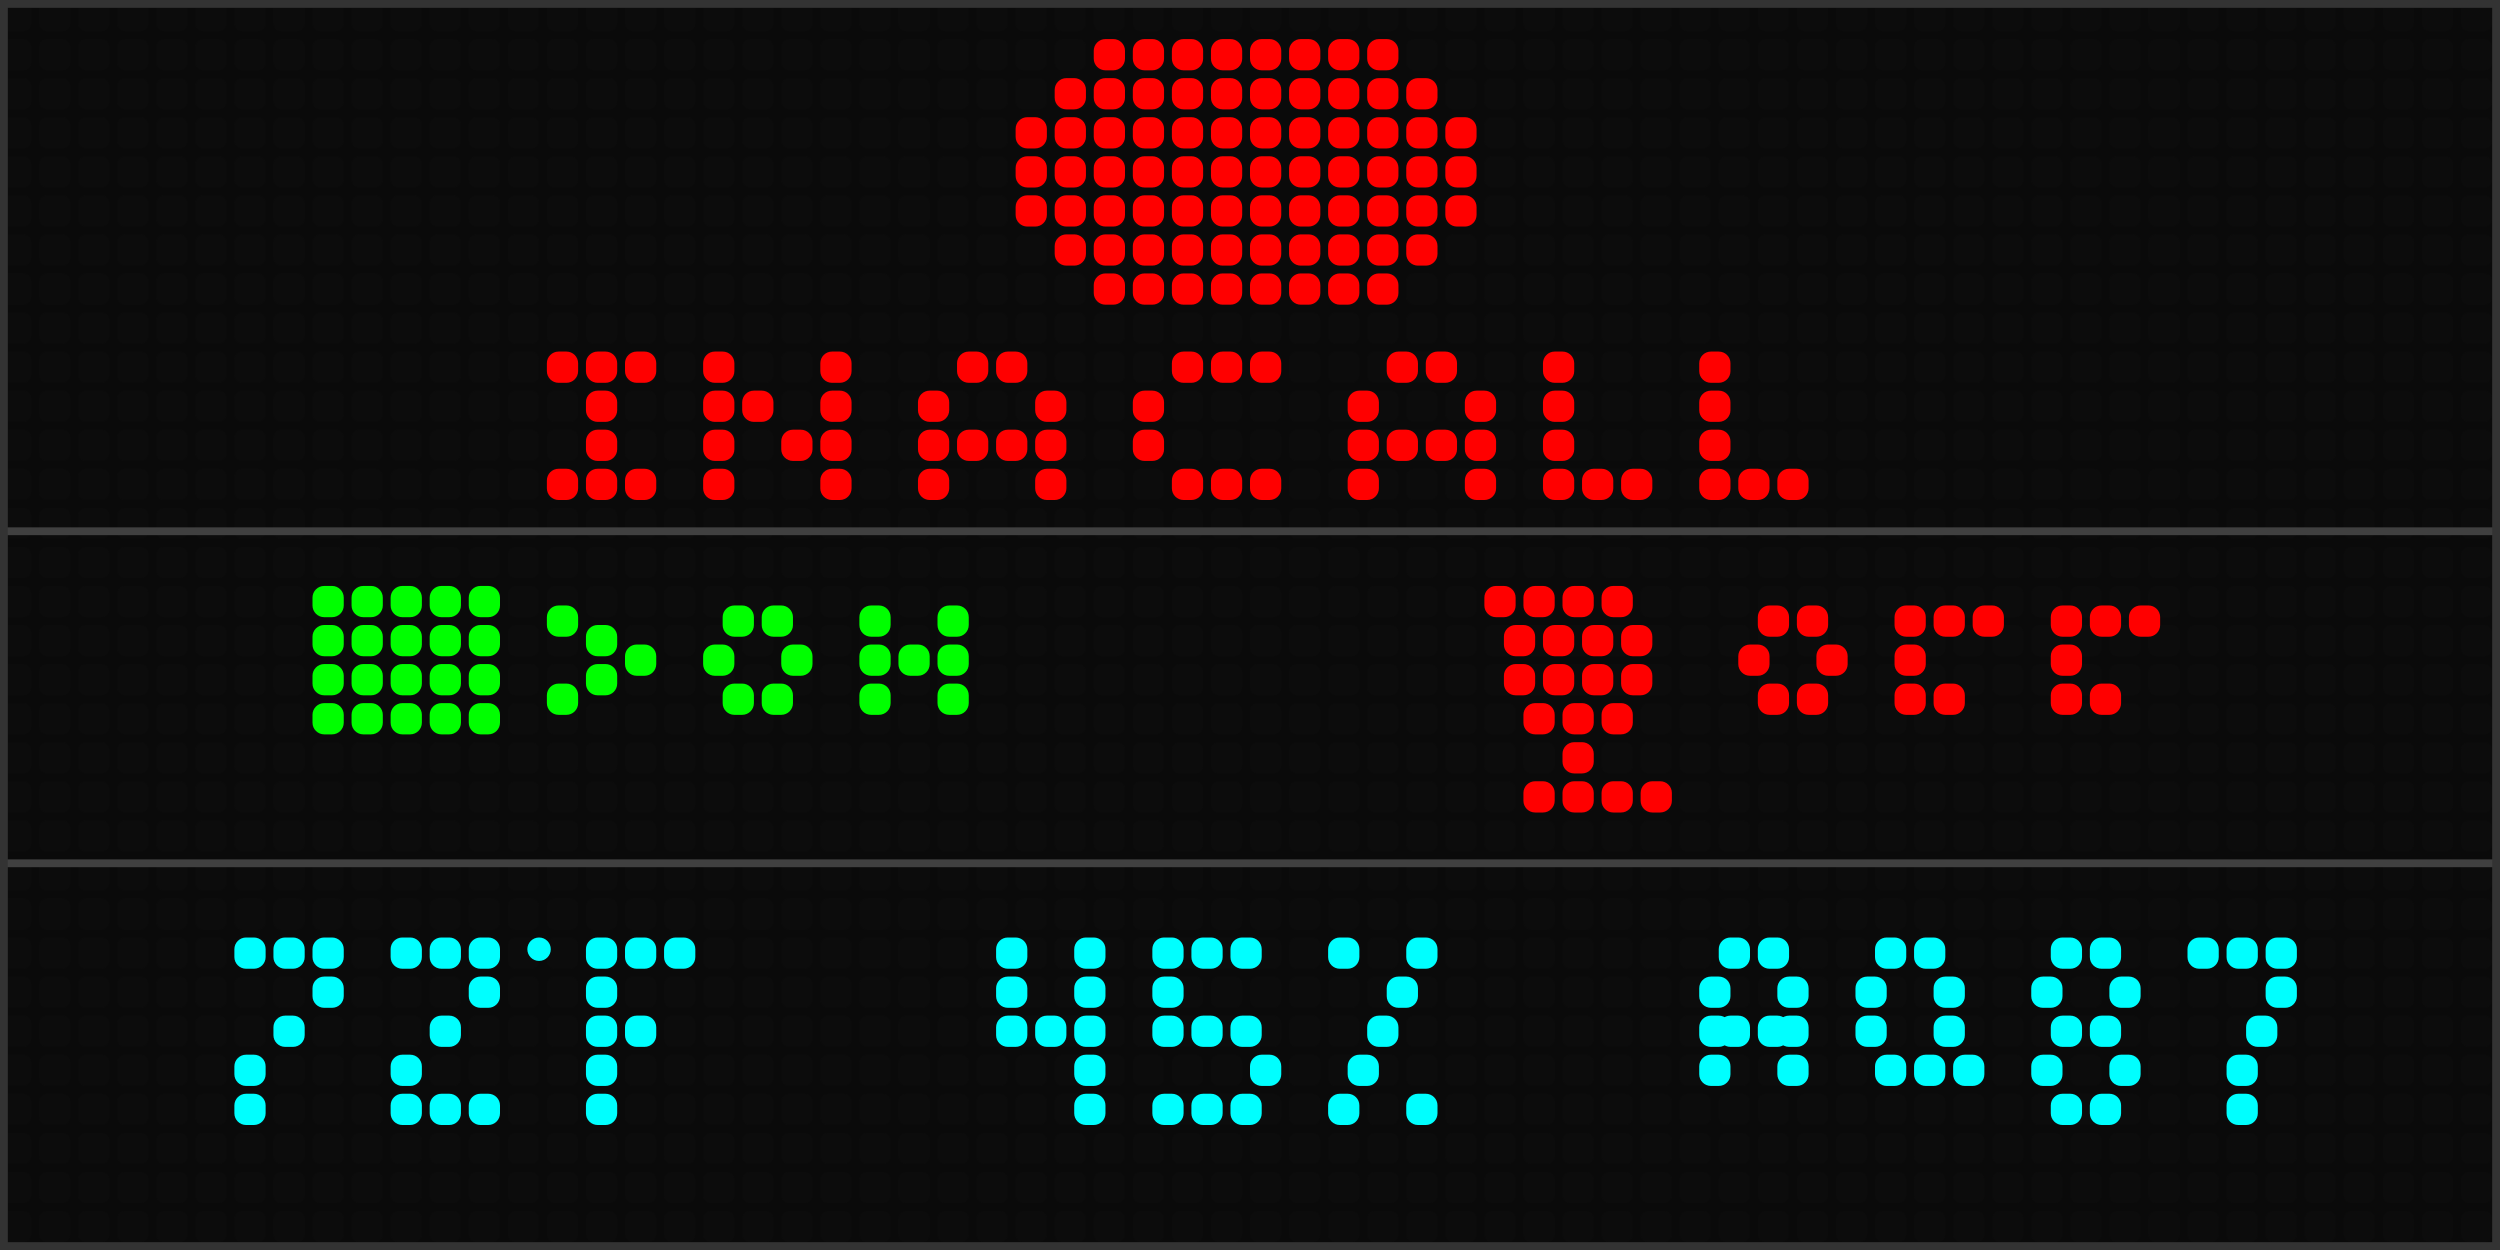
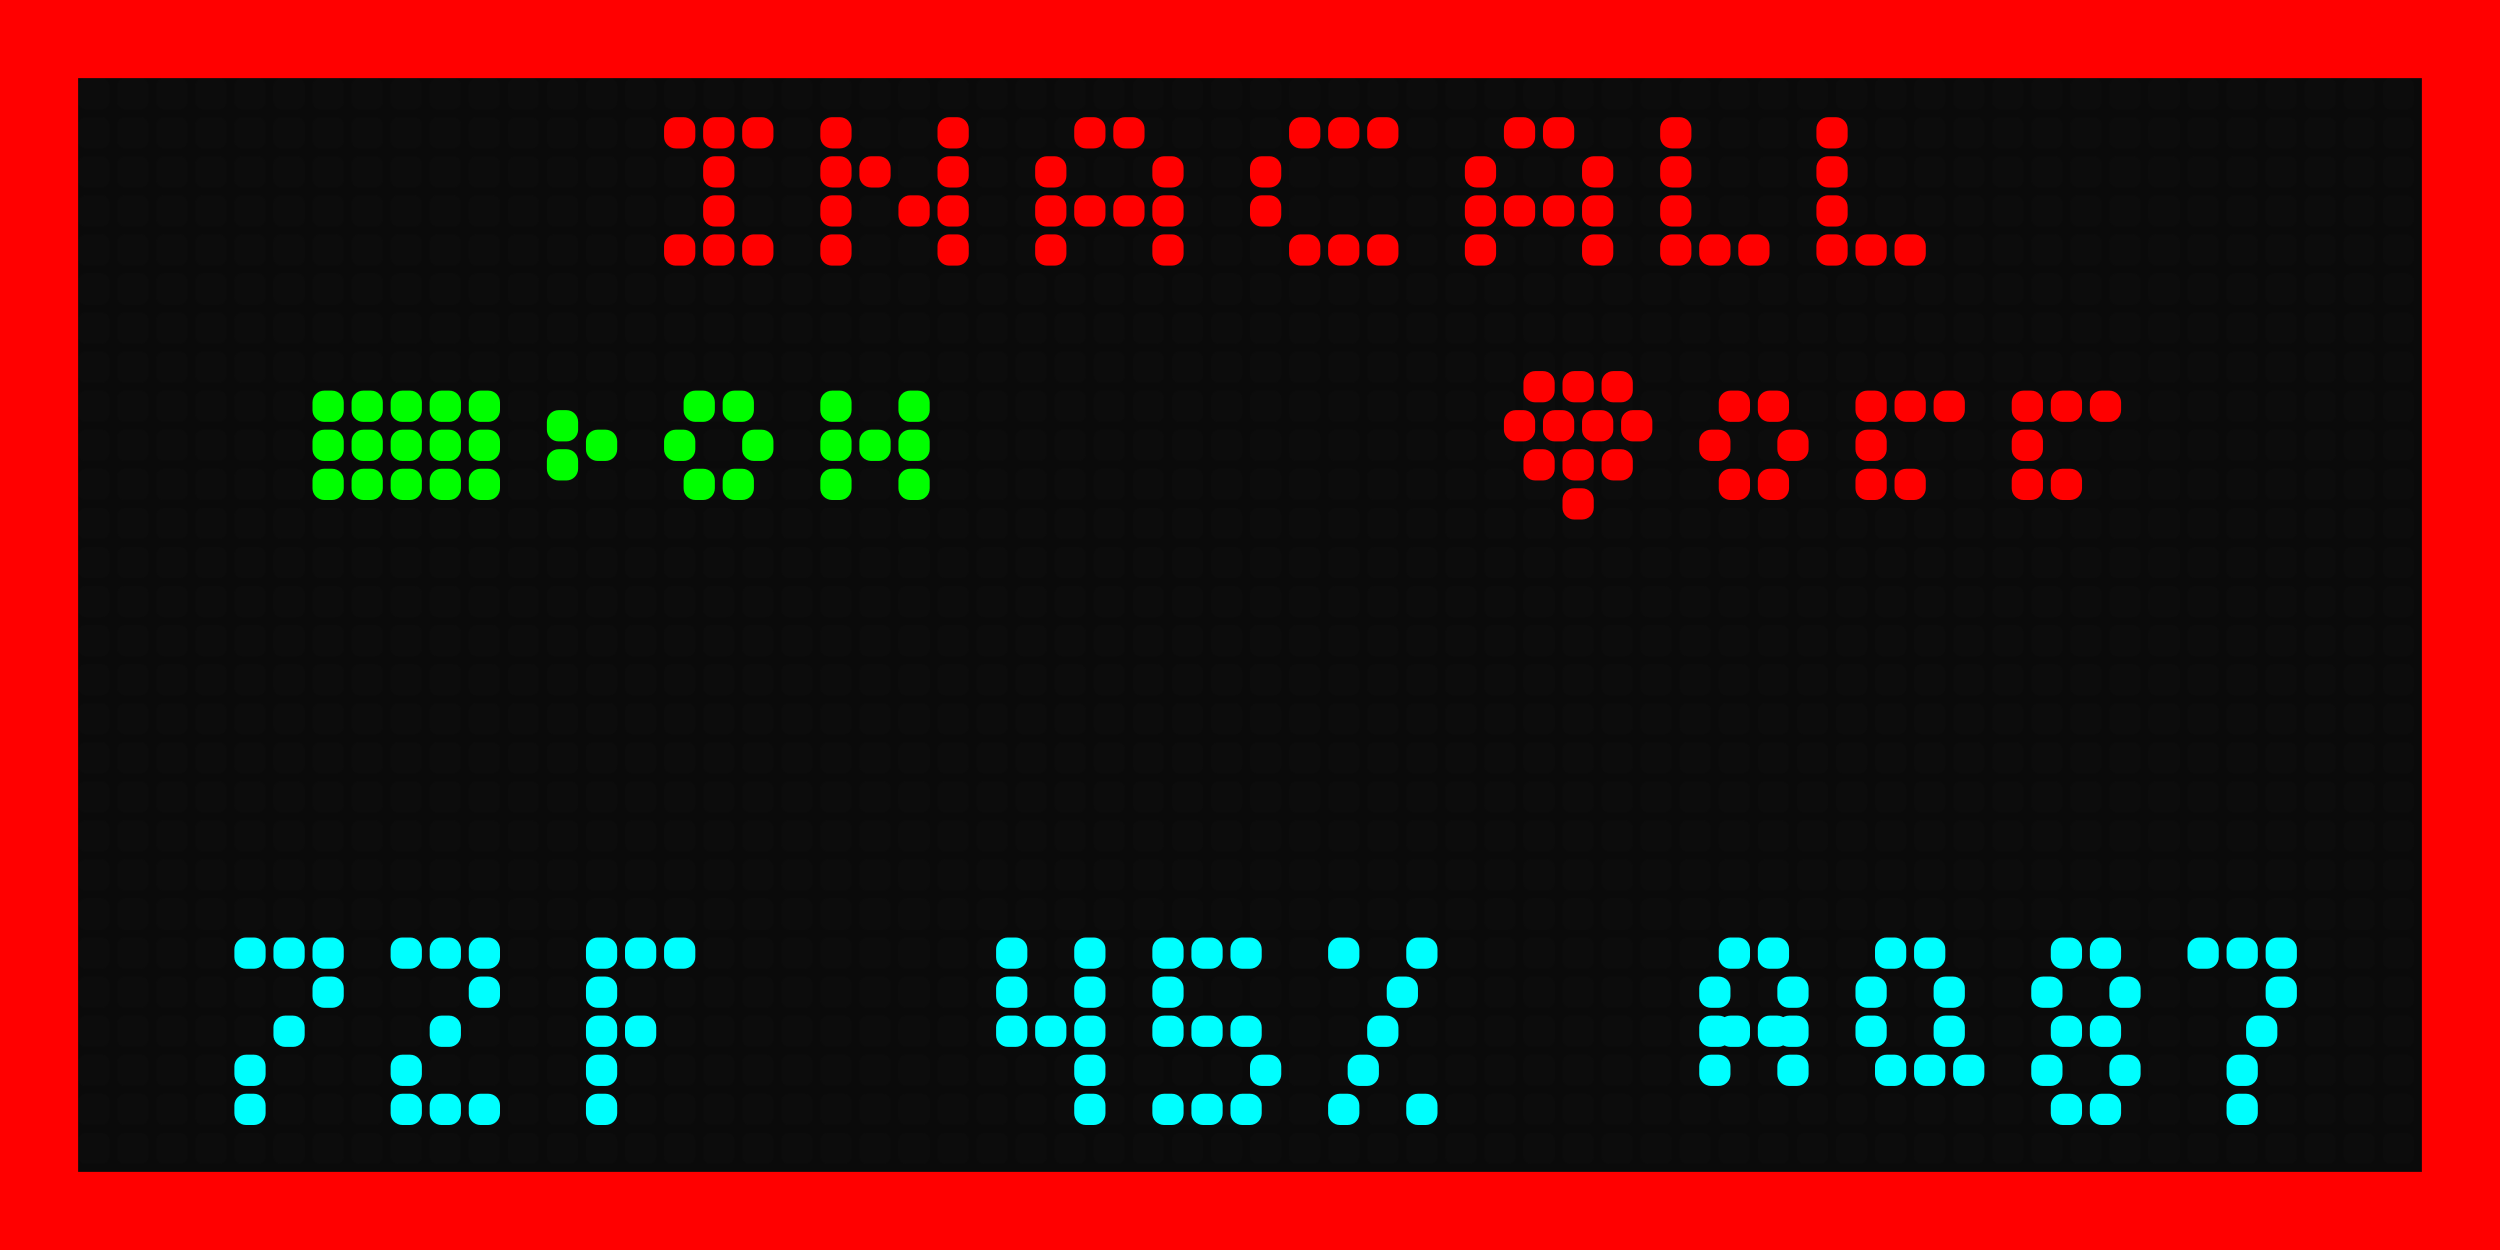
<svg xmlns="http://www.w3.org/2000/svg" viewBox="0 0 640 320" width="640" height="320">
  <defs>
    <style>
      .led { rx: 3; ry: 3; }
      .red { fill: #FF0000; }
      .green { fill: #00FF00; }
      .cyan { fill: #00FFFF; }
    </style>
  </defs>
  <rect width="640" height="320" fill="#0a0a0a" />
  <g opacity="0.08">
    <pattern id="grid" width="10" height="10" patternUnits="userSpaceOnUse">
      <rect width="8" height="8" fill="#222" rx="2" ry="2" />
    </pattern>
    <rect width="640" height="320" fill="url(#grid)" />
  </g>
-   <rect x="280" y="10" width="8" height="8" class="led red" />
-   <rect x="290" y="10" width="8" height="8" class="led red" />
-   <rect x="300" y="10" width="8" height="8" class="led red" />
-   <rect x="310" y="10" width="8" height="8" class="led red" />
-   <rect x="320" y="10" width="8" height="8" class="led red" />
-   <rect x="330" y="10" width="8" height="8" class="led red" />
-   <rect x="340" y="10" width="8" height="8" class="led red" />
-   <rect x="350" y="10" width="8" height="8" class="led red" />
-   <rect x="270" y="20" width="8" height="8" class="led red" />
-   <rect x="280" y="20" width="8" height="8" class="led red" />
-   <rect x="290" y="20" width="8" height="8" class="led red" />
-   <rect x="300" y="20" width="8" height="8" class="led red" />
-   <rect x="310" y="20" width="8" height="8" class="led red" />
-   <rect x="320" y="20" width="8" height="8" class="led red" />
-   <rect x="330" y="20" width="8" height="8" class="led red" />
-   <rect x="340" y="20" width="8" height="8" class="led red" />
-   <rect x="350" y="20" width="8" height="8" class="led red" />
-   <rect x="360" y="20" width="8" height="8" class="led red" />
-   <rect x="260" y="30" width="8" height="8" class="led red" />
-   <rect x="270" y="30" width="8" height="8" class="led red" />
-   <rect x="280" y="30" width="8" height="8" class="led red" />
-   <rect x="290" y="30" width="8" height="8" class="led red" />
-   <rect x="300" y="30" width="8" height="8" class="led red" />
-   <rect x="310" y="30" width="8" height="8" class="led red" />
-   <rect x="320" y="30" width="8" height="8" class="led red" />
+   <rect x="10" y="10" width="620" height="300" fill="none" stroke="#FF0000" stroke-width="20" />
+   <rect x="170" y="30" width="8" height="8" class="led red" />
+   <rect x="180" y="30" width="8" height="8" class="led red" />
+   <rect x="190" y="30" width="8" height="8" class="led red" />
+   <rect x="180" y="40" width="8" height="8" class="led red" />
+   <rect x="180" y="50" width="8" height="8" class="led red" />
+   <rect x="170" y="60" width="8" height="8" class="led red" />
+   <rect x="180" y="60" width="8" height="8" class="led red" />
+   <rect x="190" y="60" width="8" height="8" class="led red" />
+   <rect x="210" y="30" width="8" height="8" class="led red" />
+   <rect x="240" y="30" width="8" height="8" class="led red" />
+   <rect x="210" y="40" width="8" height="8" class="led red" />
+   <rect x="220" y="40" width="8" height="8" class="led red" />
+   <rect x="240" y="40" width="8" height="8" class="led red" />
+   <rect x="210" y="50" width="8" height="8" class="led red" />
+   <rect x="230" y="50" width="8" height="8" class="led red" />
+   <rect x="240" y="50" width="8" height="8" class="led red" />
+   <rect x="210" y="60" width="8" height="8" class="led red" />
+   <rect x="240" y="60" width="8" height="8" class="led red" />
+   <rect x="275" y="30" width="8" height="8" class="led red" />
+   <rect x="285" y="30" width="8" height="8" class="led red" />
+   <rect x="265" y="40" width="8" height="8" class="led red" />
+   <rect x="295" y="40" width="8" height="8" class="led red" />
+   <rect x="265" y="50" width="8" height="8" class="led red" />
+   <rect x="275" y="50" width="8" height="8" class="led red" />
+   <rect x="285" y="50" width="8" height="8" class="led red" />
+   <rect x="295" y="50" width="8" height="8" class="led red" />
+   <rect x="265" y="60" width="8" height="8" class="led red" />
+   <rect x="295" y="60" width="8" height="8" class="led red" />
  <rect x="330" y="30" width="8" height="8" class="led red" />
  <rect x="340" y="30" width="8" height="8" class="led red" />
  <rect x="350" y="30" width="8" height="8" class="led red" />
-   <rect x="360" y="30" width="8" height="8" class="led red" />
-   <rect x="370" y="30" width="8" height="8" class="led red" />
-   <rect x="260" y="40" width="8" height="8" class="led red" />
-   <rect x="270" y="40" width="8" height="8" class="led red" />
-   <rect x="280" y="40" width="8" height="8" class="led red" />
-   <rect x="290" y="40" width="8" height="8" class="led red" />
-   <rect x="300" y="40" width="8" height="8" class="led red" />
-   <rect x="310" y="40" width="8" height="8" class="led red" />
  <rect x="320" y="40" width="8" height="8" class="led red" />
-   <rect x="330" y="40" width="8" height="8" class="led red" />
-   <rect x="340" y="40" width="8" height="8" class="led red" />
-   <rect x="350" y="40" width="8" height="8" class="led red" />
-   <rect x="360" y="40" width="8" height="8" class="led red" />
-   <rect x="370" y="40" width="8" height="8" class="led red" />
-   <rect x="260" y="50" width="8" height="8" class="led red" />
-   <rect x="270" y="50" width="8" height="8" class="led red" />
-   <rect x="280" y="50" width="8" height="8" class="led red" />
-   <rect x="290" y="50" width="8" height="8" class="led red" />
-   <rect x="300" y="50" width="8" height="8" class="led red" />
-   <rect x="310" y="50" width="8" height="8" class="led red" />
  <rect x="320" y="50" width="8" height="8" class="led red" />
-   <rect x="330" y="50" width="8" height="8" class="led red" />
-   <rect x="340" y="50" width="8" height="8" class="led red" />
-   <rect x="350" y="50" width="8" height="8" class="led red" />
-   <rect x="360" y="50" width="8" height="8" class="led red" />
-   <rect x="370" y="50" width="8" height="8" class="led red" />
-   <rect x="270" y="60" width="8" height="8" class="led red" />
-   <rect x="280" y="60" width="8" height="8" class="led red" />
-   <rect x="290" y="60" width="8" height="8" class="led red" />
-   <rect x="300" y="60" width="8" height="8" class="led red" />
-   <rect x="310" y="60" width="8" height="8" class="led red" />
-   <rect x="320" y="60" width="8" height="8" class="led red" />
  <rect x="330" y="60" width="8" height="8" class="led red" />
  <rect x="340" y="60" width="8" height="8" class="led red" />
  <rect x="350" y="60" width="8" height="8" class="led red" />
-   <rect x="360" y="60" width="8" height="8" class="led red" />
-   <rect x="280" y="70" width="8" height="8" class="led red" />
-   <rect x="290" y="70" width="8" height="8" class="led red" />
-   <rect x="300" y="70" width="8" height="8" class="led red" />
-   <rect x="310" y="70" width="8" height="8" class="led red" />
-   <rect x="320" y="70" width="8" height="8" class="led red" />
-   <rect x="330" y="70" width="8" height="8" class="led red" />
-   <rect x="340" y="70" width="8" height="8" class="led red" />
-   <rect x="350" y="70" width="8" height="8" class="led red" />
-   <rect x="140" y="90" width="8" height="8" class="led red" />
-   <rect x="150" y="90" width="8" height="8" class="led red" />
-   <rect x="160" y="90" width="8" height="8" class="led red" />
-   <rect x="150" y="100" width="8" height="8" class="led red" />
-   <rect x="150" y="110" width="8" height="8" class="led red" />
-   <rect x="140" y="120" width="8" height="8" class="led red" />
-   <rect x="150" y="120" width="8" height="8" class="led red" />
-   <rect x="160" y="120" width="8" height="8" class="led red" />
-   <rect x="180" y="90" width="8" height="8" class="led red" />
-   <rect x="210" y="90" width="8" height="8" class="led red" />
-   <rect x="180" y="100" width="8" height="8" class="led red" />
-   <rect x="190" y="100" width="8" height="8" class="led red" />
-   <rect x="210" y="100" width="8" height="8" class="led red" />
-   <rect x="180" y="110" width="8" height="8" class="led red" />
-   <rect x="200" y="110" width="8" height="8" class="led red" />
-   <rect x="210" y="110" width="8" height="8" class="led red" />
-   <rect x="180" y="120" width="8" height="8" class="led red" />
-   <rect x="210" y="120" width="8" height="8" class="led red" />
-   <rect x="245" y="90" width="8" height="8" class="led red" />
-   <rect x="255" y="90" width="8" height="8" class="led red" />
-   <rect x="235" y="100" width="8" height="8" class="led red" />
-   <rect x="265" y="100" width="8" height="8" class="led red" />
-   <rect x="235" y="110" width="8" height="8" class="led red" />
-   <rect x="245" y="110" width="8" height="8" class="led red" />
-   <rect x="255" y="110" width="8" height="8" class="led red" />
-   <rect x="265" y="110" width="8" height="8" class="led red" />
-   <rect x="235" y="120" width="8" height="8" class="led red" />
-   <rect x="265" y="120" width="8" height="8" class="led red" />
-   <rect x="300" y="90" width="8" height="8" class="led red" />
-   <rect x="310" y="90" width="8" height="8" class="led red" />
-   <rect x="320" y="90" width="8" height="8" class="led red" />
-   <rect x="290" y="100" width="8" height="8" class="led red" />
-   <rect x="290" y="110" width="8" height="8" class="led red" />
-   <rect x="300" y="120" width="8" height="8" class="led red" />
-   <rect x="310" y="120" width="8" height="8" class="led red" />
-   <rect x="320" y="120" width="8" height="8" class="led red" />
-   <rect x="355" y="90" width="8" height="8" class="led red" />
-   <rect x="365" y="90" width="8" height="8" class="led red" />
-   <rect x="345" y="100" width="8" height="8" class="led red" />
-   <rect x="375" y="100" width="8" height="8" class="led red" />
-   <rect x="345" y="110" width="8" height="8" class="led red" />
-   <rect x="355" y="110" width="8" height="8" class="led red" />
-   <rect x="365" y="110" width="8" height="8" class="led red" />
-   <rect x="375" y="110" width="8" height="8" class="led red" />
-   <rect x="345" y="120" width="8" height="8" class="led red" />
-   <rect x="375" y="120" width="8" height="8" class="led red" />
-   <rect x="395" y="90" width="8" height="8" class="led red" />
-   <rect x="395" y="100" width="8" height="8" class="led red" />
-   <rect x="395" y="110" width="8" height="8" class="led red" />
-   <rect x="395" y="120" width="8" height="8" class="led red" />
-   <rect x="405" y="120" width="8" height="8" class="led red" />
-   <rect x="415" y="120" width="8" height="8" class="led red" />
-   <rect x="435" y="90" width="8" height="8" class="led red" />
-   <rect x="435" y="100" width="8" height="8" class="led red" />
+   <rect x="385" y="30" width="8" height="8" class="led red" />
+   <rect x="395" y="30" width="8" height="8" class="led red" />
+   <rect x="375" y="40" width="8" height="8" class="led red" />
+   <rect x="405" y="40" width="8" height="8" class="led red" />
+   <rect x="375" y="50" width="8" height="8" class="led red" />
+   <rect x="385" y="50" width="8" height="8" class="led red" />
+   <rect x="395" y="50" width="8" height="8" class="led red" />
+   <rect x="405" y="50" width="8" height="8" class="led red" />
+   <rect x="375" y="60" width="8" height="8" class="led red" />
+   <rect x="405" y="60" width="8" height="8" class="led red" />
+   <rect x="425" y="30" width="8" height="8" class="led red" />
+   <rect x="425" y="40" width="8" height="8" class="led red" />
+   <rect x="425" y="50" width="8" height="8" class="led red" />
+   <rect x="425" y="60" width="8" height="8" class="led red" />
+   <rect x="435" y="60" width="8" height="8" class="led red" />
+   <rect x="445" y="60" width="8" height="8" class="led red" />
+   <rect x="465" y="30" width="8" height="8" class="led red" />
+   <rect x="465" y="40" width="8" height="8" class="led red" />
+   <rect x="465" y="50" width="8" height="8" class="led red" />
+   <rect x="465" y="60" width="8" height="8" class="led red" />
+   <rect x="475" y="60" width="8" height="8" class="led red" />
+   <rect x="485" y="60" width="8" height="8" class="led red" />
+   <rect x="80" y="100" width="8" height="8" class="led green" />
+   <rect x="90" y="100" width="8" height="8" class="led green" />
+   <rect x="100" y="100" width="8" height="8" class="led green" />
+   <rect x="110" y="100" width="8" height="8" class="led green" />
+   <rect x="120" y="100" width="8" height="8" class="led green" />
+   <rect x="80" y="110" width="8" height="8" class="led green" />
+   <rect x="90" y="110" width="8" height="8" class="led green" />
+   <rect x="100" y="110" width="8" height="8" class="led green" />
+   <rect x="110" y="110" width="8" height="8" class="led green" />
+   <rect x="120" y="110" width="8" height="8" class="led green" />
+   <rect x="80" y="120" width="8" height="8" class="led green" />
+   <rect x="90" y="120" width="8" height="8" class="led green" />
+   <rect x="100" y="120" width="8" height="8" class="led green" />
+   <rect x="110" y="120" width="8" height="8" class="led green" />
+   <rect x="120" y="120" width="8" height="8" class="led green" />
+   <rect x="140" y="105" width="8" height="8" class="led green" />
+   <rect x="150" y="110" width="8" height="8" class="led green" />
+   <rect x="140" y="115" width="8" height="8" class="led green" />
+   <rect x="175" y="100" width="8" height="8" class="led green" />
+   <rect x="185" y="100" width="8" height="8" class="led green" />
+   <rect x="170" y="110" width="8" height="8" class="led green" />
+   <rect x="190" y="110" width="8" height="8" class="led green" />
+   <rect x="175" y="120" width="8" height="8" class="led green" />
+   <rect x="185" y="120" width="8" height="8" class="led green" />
+   <rect x="210" y="100" width="8" height="8" class="led green" />
+   <rect x="230" y="100" width="8" height="8" class="led green" />
+   <rect x="210" y="110" width="8" height="8" class="led green" />
+   <rect x="220" y="110" width="8" height="8" class="led green" />
+   <rect x="230" y="110" width="8" height="8" class="led green" />
+   <rect x="210" y="120" width="8" height="8" class="led green" />
+   <rect x="230" y="120" width="8" height="8" class="led green" />
+   <rect x="390" y="95" width="8" height="8" class="led red" />
+   <rect x="400" y="95" width="8" height="8" class="led red" />
+   <rect x="410" y="95" width="8" height="8" class="led red" />
+   <rect x="385" y="105" width="8" height="8" class="led red" />
+   <rect x="395" y="105" width="8" height="8" class="led red" />
+   <rect x="405" y="105" width="8" height="8" class="led red" />
+   <rect x="415" y="105" width="8" height="8" class="led red" />
+   <rect x="390" y="115" width="8" height="8" class="led red" />
+   <rect x="400" y="115" width="8" height="8" class="led red" />
+   <rect x="410" y="115" width="8" height="8" class="led red" />
+   <rect x="400" y="125" width="8" height="8" class="led red" />
+   <rect x="440" y="100" width="8" height="8" class="led red" />
+   <rect x="450" y="100" width="8" height="8" class="led red" />
  <rect x="435" y="110" width="8" height="8" class="led red" />
-   <rect x="435" y="120" width="8" height="8" class="led red" />
-   <rect x="445" y="120" width="8" height="8" class="led red" />
-   <rect x="455" y="120" width="8" height="8" class="led red" />
-   <rect x="0" y="135" width="640" height="2" fill="#404040" />
-   <rect x="80" y="150" width="8" height="8" class="led green" />
-   <rect x="90" y="150" width="8" height="8" class="led green" />
-   <rect x="100" y="150" width="8" height="8" class="led green" />
-   <rect x="110" y="150" width="8" height="8" class="led green" />
-   <rect x="120" y="150" width="8" height="8" class="led green" />
-   <rect x="80" y="160" width="8" height="8" class="led green" />
-   <rect x="90" y="160" width="8" height="8" class="led green" />
-   <rect x="100" y="160" width="8" height="8" class="led green" />
-   <rect x="110" y="160" width="8" height="8" class="led green" />
-   <rect x="120" y="160" width="8" height="8" class="led green" />
-   <rect x="80" y="170" width="8" height="8" class="led green" />
-   <rect x="90" y="170" width="8" height="8" class="led green" />
-   <rect x="100" y="170" width="8" height="8" class="led green" />
-   <rect x="110" y="170" width="8" height="8" class="led green" />
-   <rect x="120" y="170" width="8" height="8" class="led green" />
-   <rect x="80" y="180" width="8" height="8" class="led green" />
-   <rect x="90" y="180" width="8" height="8" class="led green" />
-   <rect x="100" y="180" width="8" height="8" class="led green" />
-   <rect x="110" y="180" width="8" height="8" class="led green" />
-   <rect x="120" y="180" width="8" height="8" class="led green" />
-   <rect x="140" y="155" width="8" height="8" class="led green" />
-   <rect x="150" y="160" width="8" height="8" class="led green" />
-   <rect x="160" y="165" width="8" height="8" class="led green" />
-   <rect x="150" y="170" width="8" height="8" class="led green" />
-   <rect x="140" y="175" width="8" height="8" class="led green" />
-   <rect x="185" y="155" width="8" height="8" class="led green" />
-   <rect x="195" y="155" width="8" height="8" class="led green" />
-   <rect x="180" y="165" width="8" height="8" class="led green" />
-   <rect x="200" y="165" width="8" height="8" class="led green" />
-   <rect x="185" y="175" width="8" height="8" class="led green" />
-   <rect x="195" y="175" width="8" height="8" class="led green" />
-   <rect x="220" y="155" width="8" height="8" class="led green" />
-   <rect x="240" y="155" width="8" height="8" class="led green" />
-   <rect x="220" y="165" width="8" height="8" class="led green" />
-   <rect x="230" y="165" width="8" height="8" class="led green" />
-   <rect x="240" y="165" width="8" height="8" class="led green" />
-   <rect x="220" y="175" width="8" height="8" class="led green" />
-   <rect x="240" y="175" width="8" height="8" class="led green" />
-   <rect x="390" y="150" width="8" height="8" class="led red" />
-   <rect x="400" y="150" width="8" height="8" class="led red" />
-   <rect x="410" y="150" width="8" height="8" class="led red" />
-   <rect x="385" y="160" width="8" height="8" class="led red" />
-   <rect x="395" y="160" width="8" height="8" class="led red" />
-   <rect x="405" y="160" width="8" height="8" class="led red" />
-   <rect x="415" y="160" width="8" height="8" class="led red" />
-   <rect x="385" y="170" width="8" height="8" class="led red" />
-   <rect x="395" y="170" width="8" height="8" class="led red" />
-   <rect x="405" y="170" width="8" height="8" class="led red" />
-   <rect x="415" y="170" width="8" height="8" class="led red" />
-   <rect x="390" y="180" width="8" height="8" class="led red" />
-   <rect x="400" y="180" width="8" height="8" class="led red" />
-   <rect x="410" y="180" width="8" height="8" class="led red" />
-   <rect x="400" y="190" width="8" height="8" class="led red" />
-   <rect x="390" y="200" width="8" height="8" class="led red" />
-   <rect x="400" y="200" width="8" height="8" class="led red" />
-   <rect x="410" y="200" width="8" height="8" class="led red" />
-   <rect x="380" y="150" width="8" height="8" class="led red" />
-   <rect x="420" y="200" width="8" height="8" class="led red" />
-   <rect x="450" y="155" width="8" height="8" class="led red" />
-   <rect x="460" y="155" width="8" height="8" class="led red" />
-   <rect x="445" y="165" width="8" height="8" class="led red" />
-   <rect x="465" y="165" width="8" height="8" class="led red" />
-   <rect x="450" y="175" width="8" height="8" class="led red" />
-   <rect x="460" y="175" width="8" height="8" class="led red" />
-   <rect x="485" y="155" width="8" height="8" class="led red" />
-   <rect x="495" y="155" width="8" height="8" class="led red" />
-   <rect x="505" y="155" width="8" height="8" class="led red" />
-   <rect x="485" y="165" width="8" height="8" class="led red" />
-   <rect x="485" y="175" width="8" height="8" class="led red" />
-   <rect x="495" y="175" width="8" height="8" class="led red" />
-   <rect x="525" y="155" width="8" height="8" class="led red" />
-   <rect x="535" y="155" width="8" height="8" class="led red" />
-   <rect x="545" y="155" width="8" height="8" class="led red" />
-   <rect x="525" y="165" width="8" height="8" class="led red" />
-   <rect x="525" y="175" width="8" height="8" class="led red" />
-   <rect x="535" y="175" width="8" height="8" class="led red" />
-   <rect x="0" y="220" width="640" height="2" fill="#404040" />
+   <rect x="455" y="110" width="8" height="8" class="led red" />
+   <rect x="440" y="120" width="8" height="8" class="led red" />
+   <rect x="450" y="120" width="8" height="8" class="led red" />
+   <rect x="475" y="100" width="8" height="8" class="led red" />
+   <rect x="485" y="100" width="8" height="8" class="led red" />
+   <rect x="495" y="100" width="8" height="8" class="led red" />
+   <rect x="475" y="110" width="8" height="8" class="led red" />
+   <rect x="475" y="120" width="8" height="8" class="led red" />
+   <rect x="485" y="120" width="8" height="8" class="led red" />
+   <rect x="515" y="100" width="8" height="8" class="led red" />
+   <rect x="525" y="100" width="8" height="8" class="led red" />
+   <rect x="535" y="100" width="8" height="8" class="led red" />
+   <rect x="515" y="110" width="8" height="8" class="led red" />
+   <rect x="515" y="120" width="8" height="8" class="led red" />
+   <rect x="525" y="120" width="8" height="8" class="led red" />
  <rect x="60" y="240" width="8" height="8" class="led cyan" />
  <rect x="70" y="240" width="8" height="8" class="led cyan" />
  <rect x="80" y="240" width="8" height="8" class="led cyan" />
  <rect x="80" y="250" width="8" height="8" class="led cyan" />
  <rect x="70" y="260" width="8" height="8" class="led cyan" />
  <rect x="60" y="270" width="8" height="8" class="led cyan" />
  <rect x="60" y="280" width="8" height="8" class="led cyan" />
  <rect x="100" y="240" width="8" height="8" class="led cyan" />
  <rect x="110" y="240" width="8" height="8" class="led cyan" />
  <rect x="120" y="240" width="8" height="8" class="led cyan" />
  <rect x="120" y="250" width="8" height="8" class="led cyan" />
  <rect x="110" y="260" width="8" height="8" class="led cyan" />
  <rect x="100" y="270" width="8" height="8" class="led cyan" />
  <rect x="100" y="280" width="8" height="8" class="led cyan" />
  <rect x="110" y="280" width="8" height="8" class="led cyan" />
  <rect x="120" y="280" width="8" height="8" class="led cyan" />
-   <rect x="135" y="240" width="6" height="6" class="led cyan" />
  <rect x="150" y="240" width="8" height="8" class="led cyan" />
  <rect x="160" y="240" width="8" height="8" class="led cyan" />
  <rect x="170" y="240" width="8" height="8" class="led cyan" />
  <rect x="150" y="250" width="8" height="8" class="led cyan" />
  <rect x="150" y="260" width="8" height="8" class="led cyan" />
  <rect x="160" y="260" width="8" height="8" class="led cyan" />
  <rect x="150" y="270" width="8" height="8" class="led cyan" />
  <rect x="150" y="280" width="8" height="8" class="led cyan" />
  <rect x="255" y="240" width="8" height="8" class="led cyan" />
  <rect x="275" y="240" width="8" height="8" class="led cyan" />
  <rect x="255" y="250" width="8" height="8" class="led cyan" />
  <rect x="275" y="250" width="8" height="8" class="led cyan" />
  <rect x="255" y="260" width="8" height="8" class="led cyan" />
  <rect x="265" y="260" width="8" height="8" class="led cyan" />
  <rect x="275" y="260" width="8" height="8" class="led cyan" />
  <rect x="275" y="270" width="8" height="8" class="led cyan" />
  <rect x="275" y="280" width="8" height="8" class="led cyan" />
  <rect x="295" y="240" width="8" height="8" class="led cyan" />
  <rect x="305" y="240" width="8" height="8" class="led cyan" />
  <rect x="315" y="240" width="8" height="8" class="led cyan" />
  <rect x="295" y="250" width="8" height="8" class="led cyan" />
  <rect x="295" y="260" width="8" height="8" class="led cyan" />
  <rect x="305" y="260" width="8" height="8" class="led cyan" />
  <rect x="315" y="260" width="8" height="8" class="led cyan" />
  <rect x="320" y="270" width="8" height="8" class="led cyan" />
  <rect x="295" y="280" width="8" height="8" class="led cyan" />
  <rect x="305" y="280" width="8" height="8" class="led cyan" />
  <rect x="315" y="280" width="8" height="8" class="led cyan" />
  <rect x="340" y="240" width="8" height="8" class="led cyan" />
  <rect x="360" y="240" width="8" height="8" class="led cyan" />
  <rect x="355" y="250" width="8" height="8" class="led cyan" />
  <rect x="350" y="260" width="8" height="8" class="led cyan" />
  <rect x="345" y="270" width="8" height="8" class="led cyan" />
  <rect x="340" y="280" width="8" height="8" class="led cyan" />
  <rect x="360" y="280" width="8" height="8" class="led cyan" />
  <rect x="440" y="240" width="8" height="8" class="led cyan" />
  <rect x="450" y="240" width="8" height="8" class="led cyan" />
  <rect x="435" y="250" width="8" height="8" class="led cyan" />
  <rect x="455" y="250" width="8" height="8" class="led cyan" />
  <rect x="435" y="260" width="8" height="8" class="led cyan" />
  <rect x="440" y="260" width="8" height="8" class="led cyan" />
  <rect x="450" y="260" width="8" height="8" class="led cyan" />
  <rect x="455" y="260" width="8" height="8" class="led cyan" />
  <rect x="435" y="270" width="8" height="8" class="led cyan" />
  <rect x="455" y="270" width="8" height="8" class="led cyan" />
  <rect x="480" y="240" width="8" height="8" class="led cyan" />
  <rect x="490" y="240" width="8" height="8" class="led cyan" />
  <rect x="475" y="250" width="8" height="8" class="led cyan" />
  <rect x="495" y="250" width="8" height="8" class="led cyan" />
  <rect x="475" y="260" width="8" height="8" class="led cyan" />
  <rect x="495" y="260" width="8" height="8" class="led cyan" />
  <rect x="480" y="270" width="8" height="8" class="led cyan" />
  <rect x="490" y="270" width="8" height="8" class="led cyan" />
  <rect x="500" y="270" width="8" height="8" class="led cyan" />
  <rect x="525" y="240" width="8" height="8" class="led cyan" />
  <rect x="535" y="240" width="8" height="8" class="led cyan" />
  <rect x="520" y="250" width="8" height="8" class="led cyan" />
  <rect x="540" y="250" width="8" height="8" class="led cyan" />
  <rect x="525" y="260" width="8" height="8" class="led cyan" />
  <rect x="535" y="260" width="8" height="8" class="led cyan" />
  <rect x="520" y="270" width="8" height="8" class="led cyan" />
  <rect x="540" y="270" width="8" height="8" class="led cyan" />
  <rect x="525" y="280" width="8" height="8" class="led cyan" />
  <rect x="535" y="280" width="8" height="8" class="led cyan" />
  <rect x="560" y="240" width="8" height="8" class="led cyan" />
  <rect x="570" y="240" width="8" height="8" class="led cyan" />
  <rect x="580" y="240" width="8" height="8" class="led cyan" />
  <rect x="580" y="250" width="8" height="8" class="led cyan" />
  <rect x="575" y="260" width="8" height="8" class="led cyan" />
  <rect x="570" y="270" width="8" height="8" class="led cyan" />
  <rect x="570" y="280" width="8" height="8" class="led cyan" />
-   <rect x="0" y="0" width="640" height="320" fill="none" stroke="#333" stroke-width="4" />
</svg>
